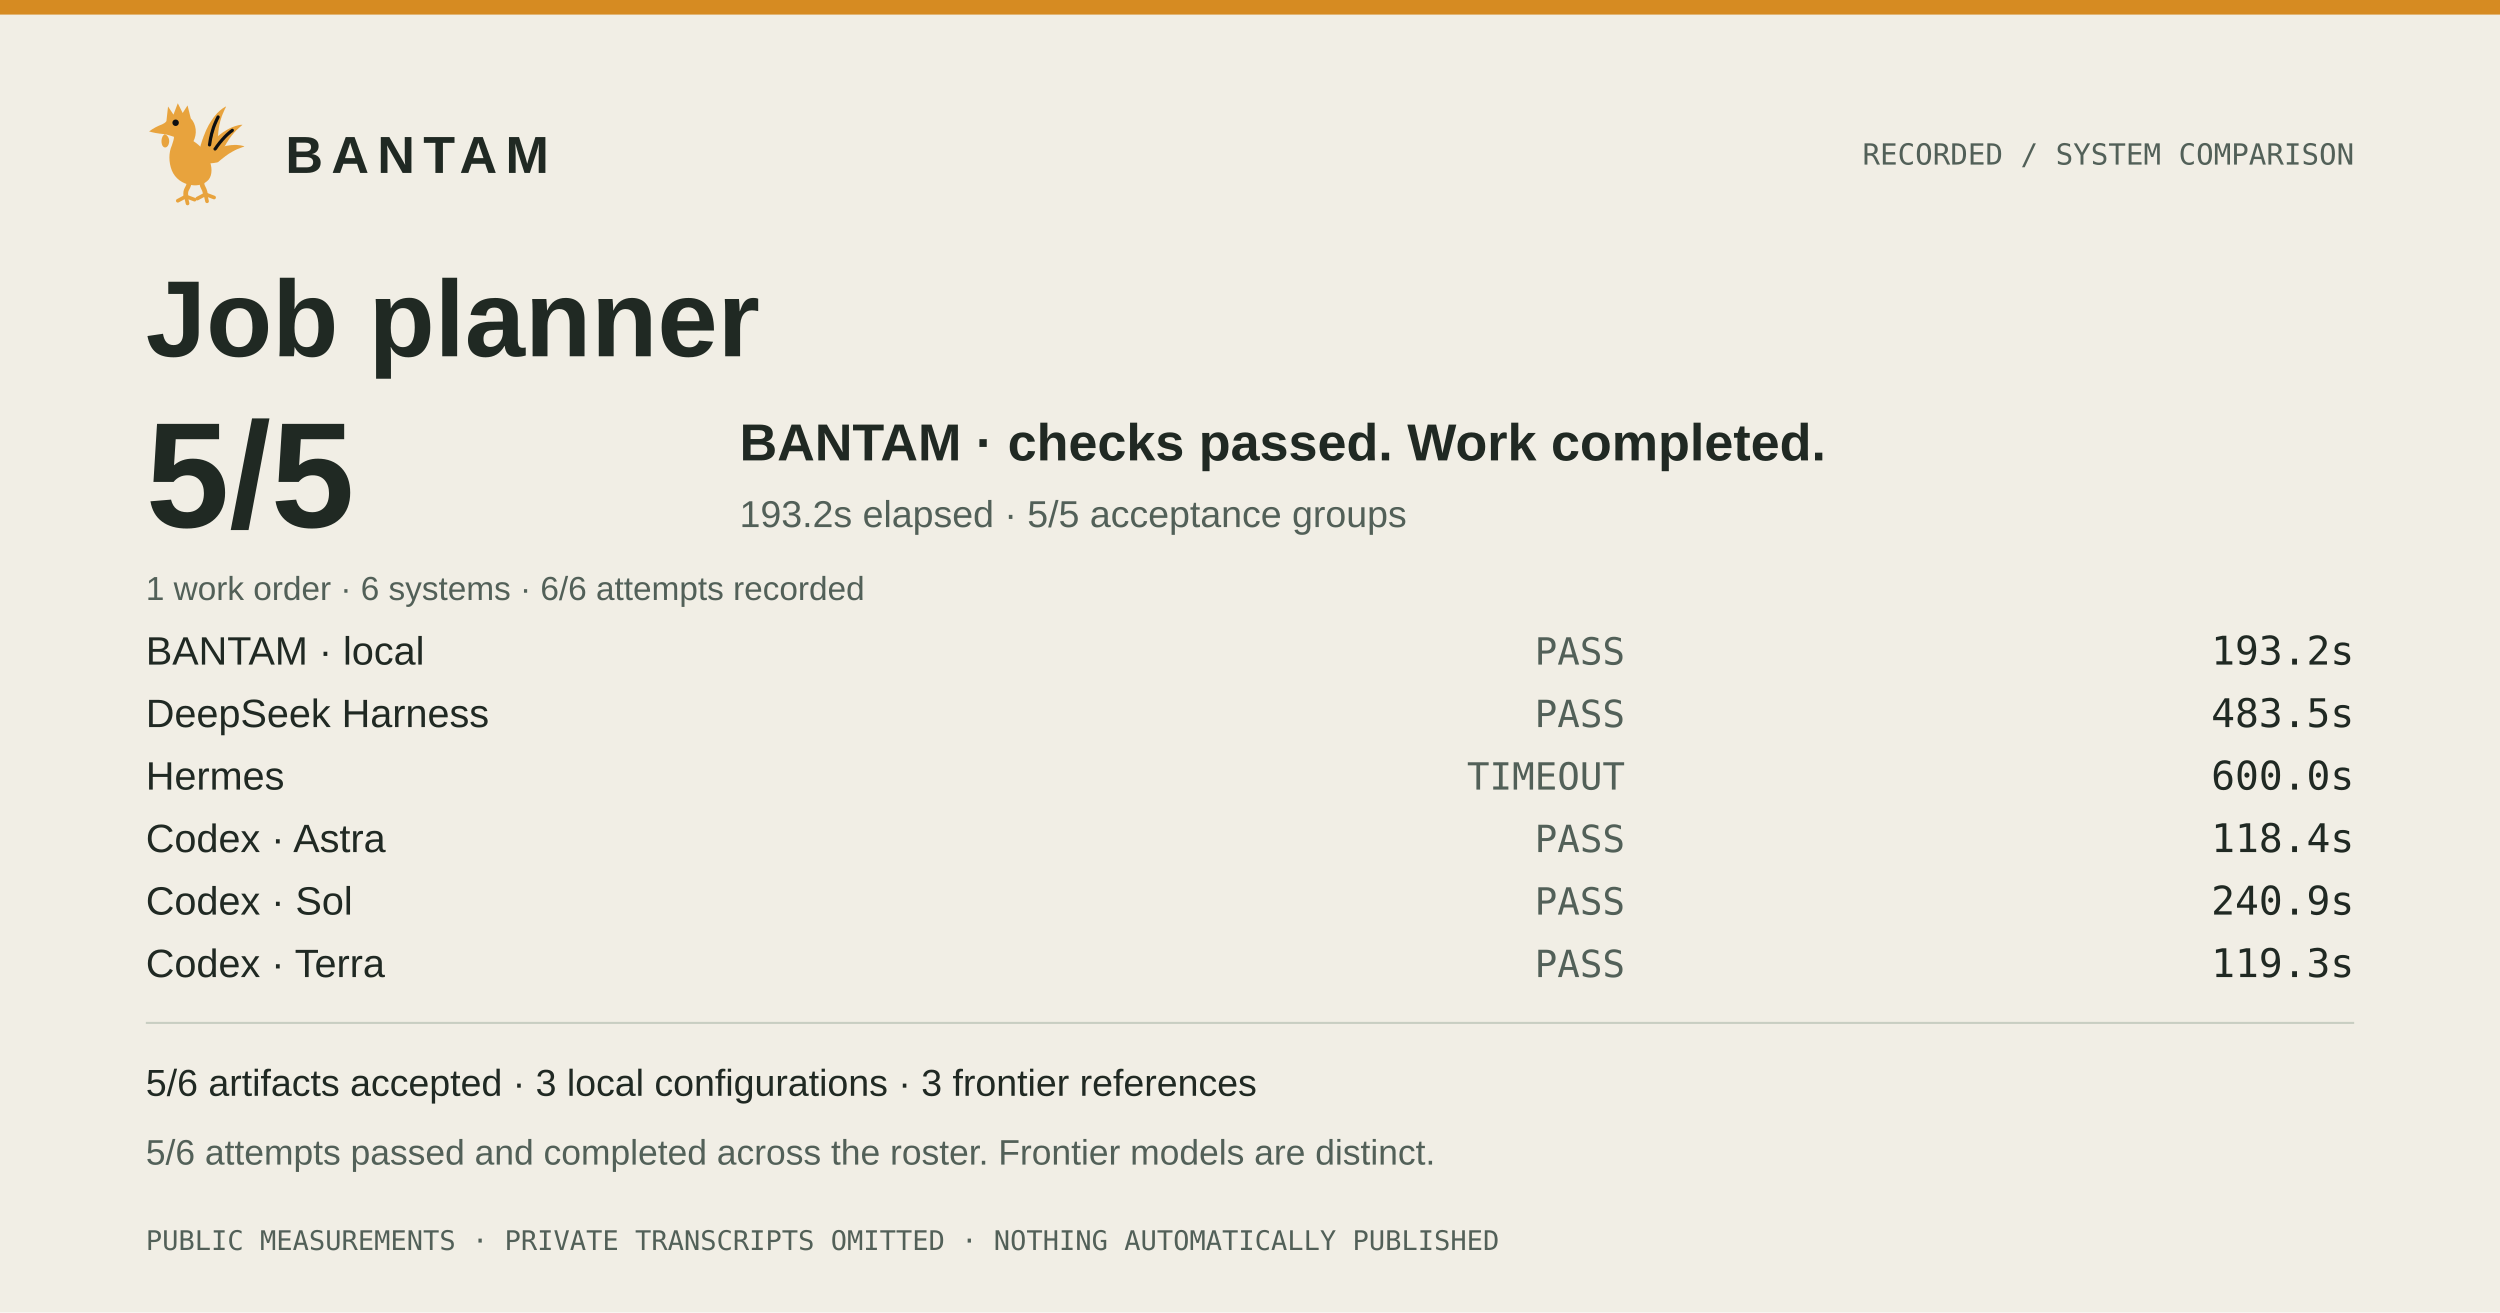
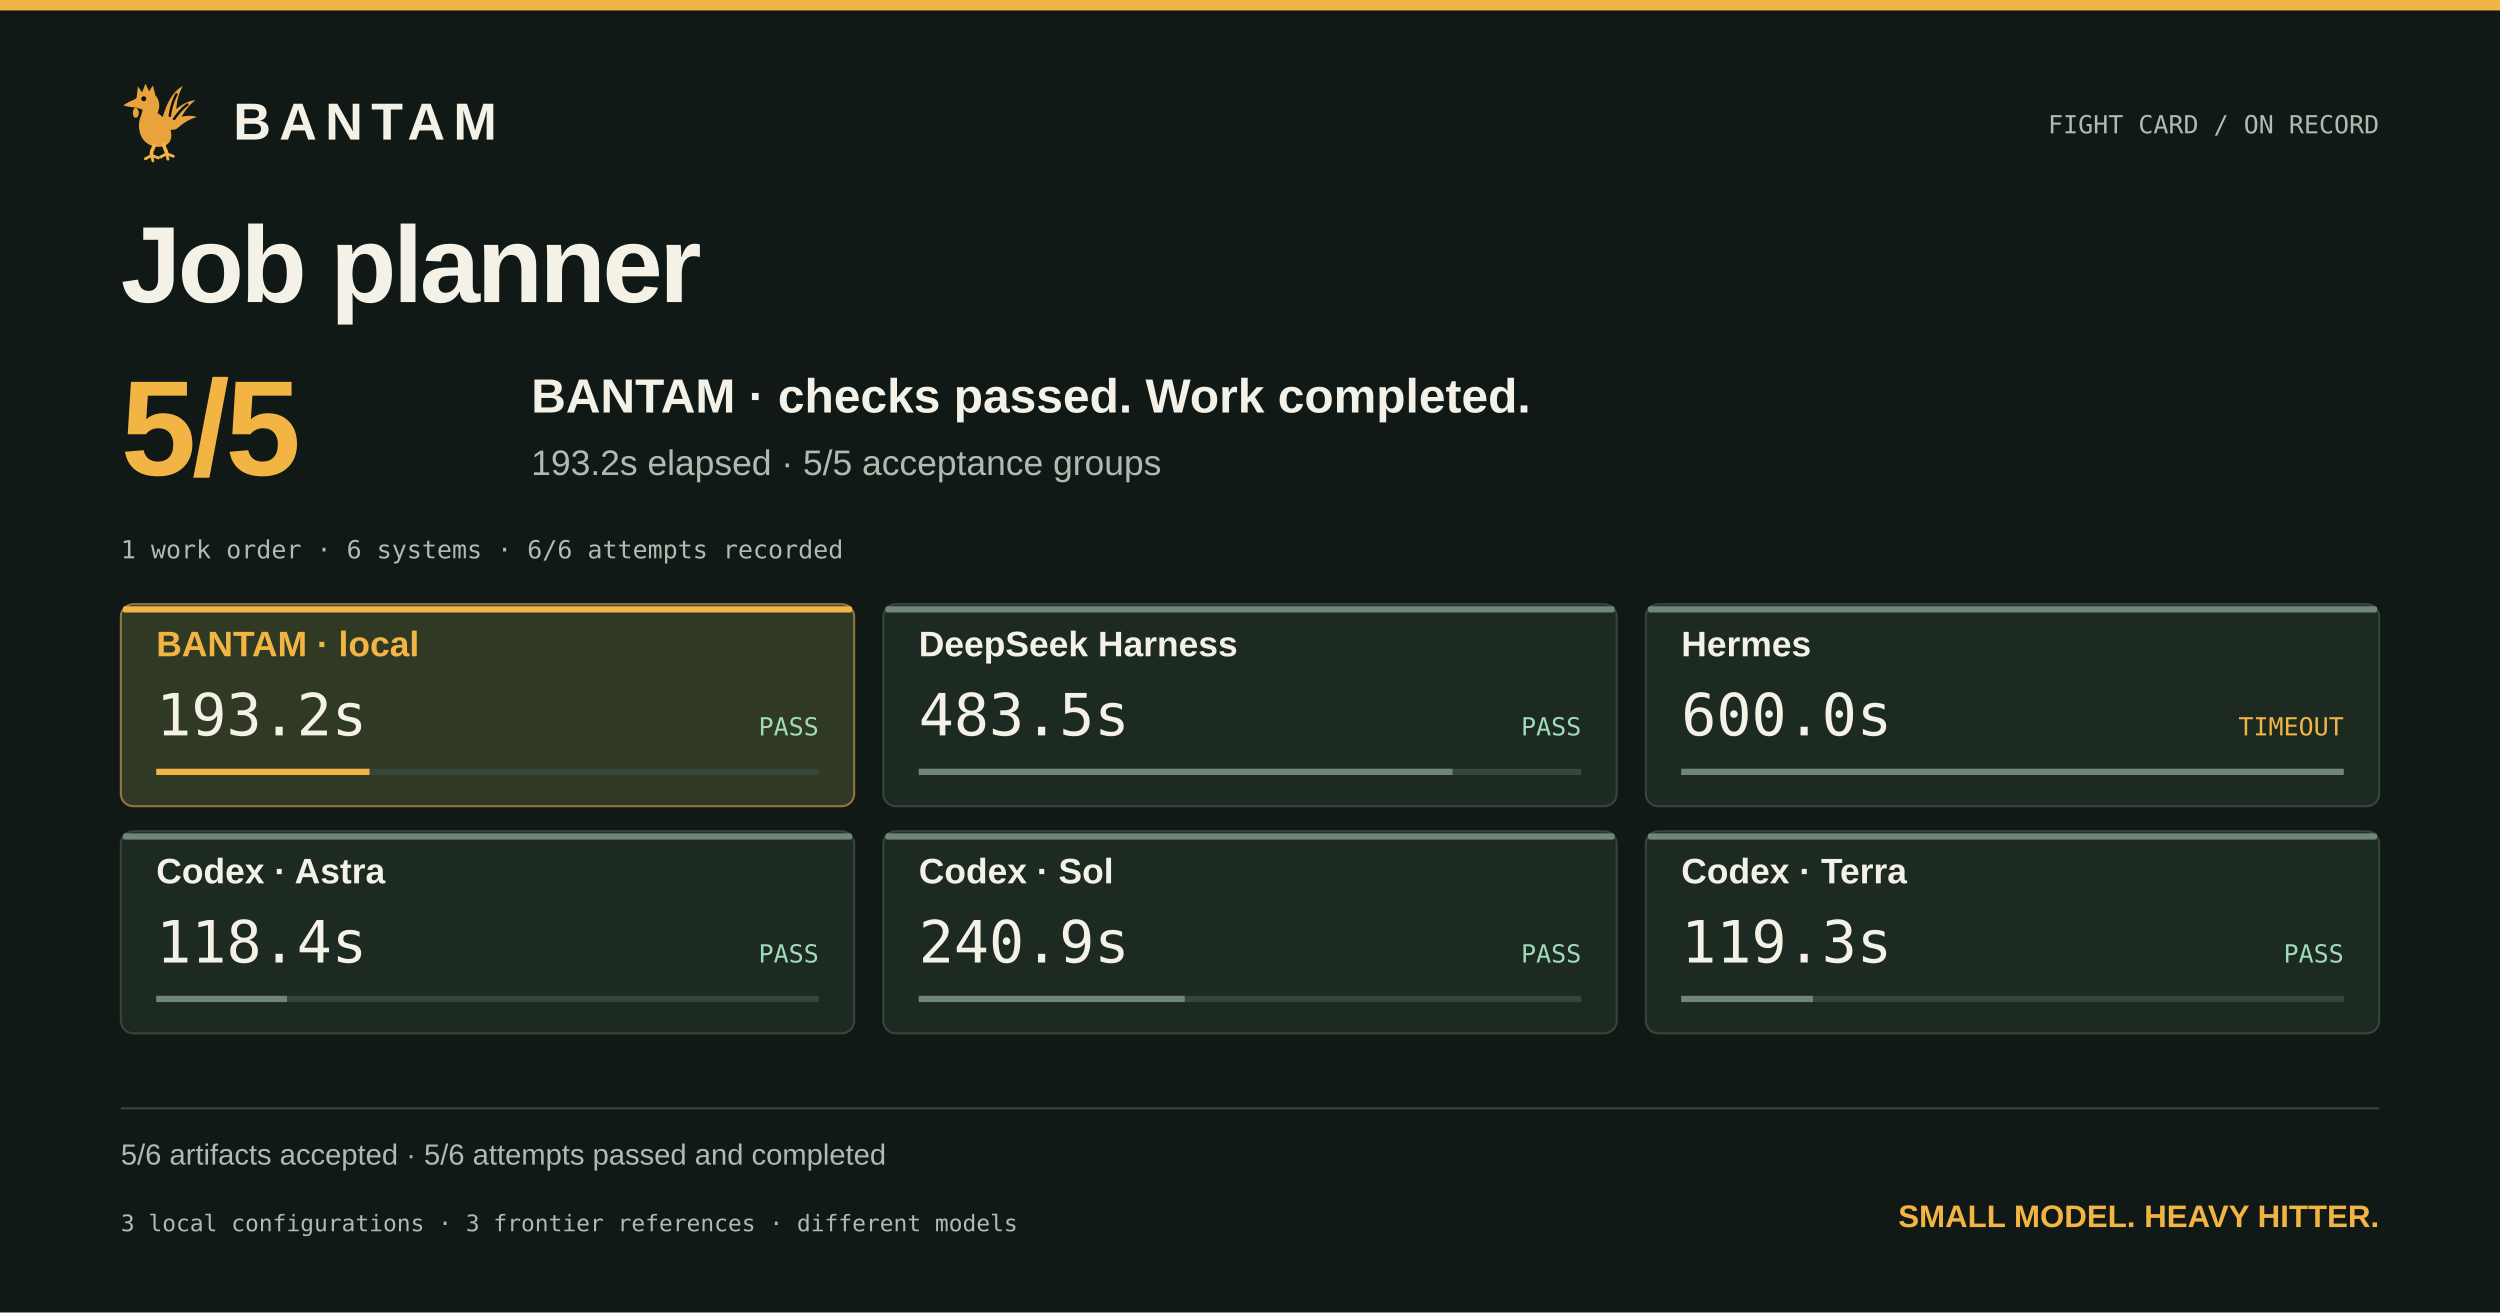
- <svg xmlns="http://www.w3.org/2000/svg" width="1200" height="630" viewBox="0 0 1200 630" role="img" aria-label="BANTAM recorded system comparison">
-   <rect width="1200" height="630" fill="#f1eee5" />
-   <rect width="1200" height="7" fill="#d68b22" />
-   <svg x="70" y="48" width="52" height="52" viewBox="0 0 100 100" color="#e8a33d">
-     <g fill="#e8a33d">
-       <path d="M61.0 56.4L61.7 55.3L62.4 54.1L63.1 53.0L63.7 51.8L64.3 50.7L64.9 49.5L65.5 48.4L66.1 47.3L66.5 46.1L66.5 45.0L66.4 43.8L66.4 42.6L66.4 41.4L66.4 40.2L66.4 39.1L66.4 37.9L66.5 36.7L66.5 35.6L66.5 34.4L66.6 33.3L66.7 32.1L66.8 31.0L66.9 29.8L67.0 28.7L67.2 27.5L67.3 26.4L67.5 25.2L67.7 24.1L67.9 22.9L68.2 21.8L68.5 20.7L68.7 19.5L69.1 18.4L69.4 17.3L69.8 16.1L70.1 15.0L70.6 13.9L71.0 12.8L71.5 11.7L72.0 10.5L72.5 9.4L73.0 8.3L73.6 7.2L74.1 5.9L74.1 5.9L72.9 6.5L71.8 7.2L70.7 7.9L69.7 8.7L68.7 9.5L67.7 10.4L66.8 11.3L65.8 12.2L65.0 13.2L64.1 14.2L63.3 15.2L62.4 16.3L61.7 17.4L60.9 18.5L60.2 19.6L59.5 20.7L58.8 21.9L58.1 23.0L57.5 24.2L56.9 25.4L56.3 26.6L55.7 27.8L55.2 29.0L54.7 30.2L54.2 31.5L53.7 32.7L53.2 33.9L52.8 35.2L52.3 36.4L51.9 37.7L51.5 38.9L51.1 40.2L50.7 41.4L50.4 42.7L50.0 43.9L50.1 45.2L50.4 46.5L50.6 47.8L51.0 49.1L51.3 50.4L51.7 51.7L52.1 53.0L52.6 54.3L53.0 55.6Z" />
-       <path d="M60.1 57.9L61.1 57.3L62.1 56.7L63.1 56.0L64.0 55.4L64.9 54.7L65.9 54.1L66.8 53.4L67.6 52.8L68.4 52.0L68.8 51.1L69.2 50.1L69.7 49.2L70.1 48.3L70.5 47.4L71.0 46.4L71.4 45.5L71.9 44.6L72.4 43.7L72.8 42.8L73.3 41.9L73.8 41.1L74.3 40.2L74.8 39.3L75.4 38.5L75.9 37.6L76.5 36.8L77.0 35.9L77.6 35.1L78.2 34.3L78.8 33.5L79.4 32.6L80.1 31.9L80.7 31.1L81.4 30.3L82.1 29.5L82.8 28.8L83.5 28.0L84.3 27.3L85.1 26.6L85.8 25.9L86.7 25.1L87.5 24.4L88.3 23.7L89.2 22.9L89.2 22.9L88.0 22.9L86.9 23.0L85.8 23.2L84.7 23.5L83.6 23.8L82.5 24.1L81.4 24.5L80.3 24.9L79.3 25.3L78.2 25.8L77.2 26.3L76.2 26.8L75.1 27.4L74.1 28.0L73.2 28.6L72.2 29.2L71.2 29.8L70.3 30.5L69.3 31.2L68.4 31.9L67.5 32.6L66.6 33.3L65.7 34.1L64.8 34.8L64.0 35.6L63.1 36.4L62.3 37.2L61.4 38.0L60.6 38.8L59.8 39.6L59.0 40.4L58.2 41.2L57.4 42.1L56.7 42.9L55.9 43.7L55.5 44.8L55.2 45.9L55.0 47.1L54.7 48.2L54.5 49.4L54.3 50.5L54.2 51.7L54.1 52.9L53.9 54.1Z" />
-       <path d="M58.6 58.5L59.5 58.5L60.5 58.4L61.4 58.3L62.3 58.2L63.2 58.1L64.1 57.9L65.0 57.8L65.8 57.6L66.6 57.4L67.2 56.9L67.9 56.3L68.5 55.8L69.1 55.3L69.7 54.8L70.4 54.3L71.0 53.8L71.6 53.3L72.3 52.8L72.9 52.3L73.5 51.8L74.2 51.4L74.8 50.9L75.5 50.4L76.1 50.0L76.8 49.5L77.5 49.1L78.2 48.7L78.9 48.3L79.5 47.9L80.2 47.5L81.0 47.1L81.7 46.7L82.4 46.3L83.1 46.0L83.9 45.6L84.6 45.3L85.4 45.0L86.2 44.7L86.9 44.4L87.7 44.1L88.5 43.8L89.3 43.5L90.2 43.2L91.0 42.9L91.0 42.9L90.2 42.5L89.3 42.3L88.4 42.1L87.6 41.9L86.7 41.8L85.8 41.7L84.9 41.6L84.0 41.5L83.1 41.5L82.2 41.5L81.3 41.5L80.4 41.6L79.5 41.6L78.6 41.7L77.7 41.8L76.8 41.9L75.9 42.1L75.0 42.2L74.1 42.4L73.2 42.6L72.3 42.8L71.4 43.0L70.5 43.2L69.6 43.5L68.8 43.7L67.9 44.0L67.0 44.2L66.2 44.5L65.3 44.8L64.5 45.1L63.6 45.4L62.8 45.7L61.9 46.0L61.1 46.3L60.3 46.7L59.6 47.3L59.0 48.0L58.5 48.7L57.9 49.5L57.4 50.2L56.9 51.0L56.4 51.8L55.9 52.6L55.4 53.5Z" />
-       <path d="M58.8 41.4L59.0 40.2L59.2 39.0L59.4 37.7L59.6 36.5L59.8 35.3L60.1 34.1L60.4 32.9L60.6 31.7L60.9 30.6L61.3 29.4L61.6 28.2L62.0 27.0L62.3 25.9L62.7 24.7L63.2 23.5L63.6 22.4L64.1 21.3L64.6 20.1L65.1 19.0L65.6 17.9L66.2 16.8L66.7 15.7" stroke="#0d0f12" stroke-width="3.0" fill="none" stroke-linecap="round" />
-       <path d="M63.9 45.2L64.6 44.4L65.2 43.5L65.8 42.6L66.4 41.8L67.1 40.9L67.7 40.1L68.4 39.2L69.1 38.4L69.8 37.6L70.4 36.8L71.2 36.0L71.9 35.2L72.6 34.4L73.4 33.6L74.1 32.9L74.9 32.1L75.7 31.4L76.5 30.7L77.3 30.0L78.1 29.3L79.0 28.7L79.8 28.0" stroke="#0d0f12" stroke-width="3.0" fill="none" stroke-linecap="round" />
-       <path d="M3 29C7 26 11 24 15 22.5C16.5 21.8 18 21 19 19.5L20.5 6L25.5 13.5L29.5 3L34 12L38.5 5L41.5 17C44 19.5 45.5 23 46 27C46.5 31 45.5 35 44 38C50 42 55 47 58 54C61.5 61.5 61.5 69 58 73.5C54 78 48 79.5 42 78.5C34 77.5 27 72.5 24 65C21 57.5 21 48.5 24 42C25 39 26 36 26 34C23 33 20 32 17 31.5C11 31 6 30 3 29Z" />
-       <path d="M17.5 31.5C21 33 22.5 37 21 41C19.5 45 15.8 44.6 14.8 40.8C13.8 37 15 32.8 17.5 31.5Z" />
-       <path d="M40 76.5C39 82.5 36 82 37 89" stroke="currentColor" stroke-width="4.4" stroke-linecap="round" fill="none" />
-       <path d="M29.5 93L37 89L45 92M37 89L38.5 95.5" stroke="currentColor" stroke-width="3.4" stroke-linecap="round" stroke-linejoin="round" fill="none" />
-       <path d="M52 74.5C51 80.5 54 80 55 87" stroke="currentColor" stroke-width="4.4" stroke-linecap="round" fill="none" />
-       <path d="M47.5 91L55 87L63 90M55 87L56.5 93.5" stroke="currentColor" stroke-width="3.4" stroke-linecap="round" stroke-linejoin="round" fill="none" />
-       <circle cx="27.5" cy="21" r="3" fill="#0d0f12" />
+ <svg xmlns="http://www.w3.org/2000/svg" width="1200" height="630" viewBox="0 0 1200 630" role="img" aria-label="Job planner · BANTAM recorded comparison">
+   <g font-family="Arial,Helvetica,sans-serif">
+     <rect width="1200" height="630" fill="#101916" />
+     <rect width="1200" height="5" fill="#f2b544" />
+     <svg x="58" y="35" width="40" height="48" viewBox="0 0 100 100" color="#f2b544">
+       <g fill="#e8a33d">
+         <path d="M61.0 56.4L61.7 55.3L62.4 54.1L63.1 53.0L63.7 51.8L64.3 50.7L64.9 49.5L65.5 48.4L66.1 47.3L66.5 46.1L66.5 45.0L66.4 43.8L66.4 42.6L66.4 41.4L66.4 40.2L66.4 39.1L66.4 37.9L66.5 36.7L66.5 35.6L66.5 34.4L66.6 33.3L66.7 32.1L66.8 31.0L66.9 29.8L67.0 28.7L67.2 27.5L67.3 26.4L67.5 25.2L67.7 24.1L67.9 22.9L68.2 21.8L68.5 20.7L68.7 19.5L69.1 18.4L69.4 17.3L69.8 16.1L70.1 15.0L70.6 13.9L71.0 12.8L71.5 11.7L72.0 10.5L72.5 9.4L73.0 8.3L73.6 7.2L74.1 5.9L74.1 5.9L72.9 6.5L71.8 7.2L70.7 7.9L69.7 8.7L68.7 9.5L67.7 10.4L66.8 11.3L65.8 12.2L65.0 13.2L64.1 14.2L63.3 15.2L62.4 16.3L61.7 17.4L60.9 18.5L60.2 19.6L59.5 20.7L58.8 21.9L58.1 23.0L57.5 24.2L56.9 25.4L56.3 26.6L55.7 27.8L55.2 29.0L54.7 30.2L54.2 31.5L53.7 32.7L53.2 33.9L52.8 35.2L52.3 36.4L51.9 37.7L51.5 38.9L51.1 40.2L50.7 41.4L50.4 42.7L50.0 43.9L50.1 45.2L50.4 46.5L50.6 47.8L51.0 49.1L51.3 50.4L51.7 51.7L52.1 53.0L52.6 54.3L53.0 55.6Z" />
+         <path d="M60.1 57.9L61.1 57.3L62.1 56.7L63.1 56.0L64.0 55.4L64.9 54.7L65.9 54.1L66.8 53.4L67.6 52.8L68.4 52.0L68.8 51.1L69.2 50.1L69.7 49.2L70.1 48.3L70.5 47.4L71.0 46.4L71.4 45.5L71.9 44.6L72.4 43.7L72.8 42.8L73.3 41.9L73.8 41.1L74.3 40.2L74.8 39.3L75.4 38.5L75.9 37.6L76.5 36.8L77.0 35.9L77.6 35.1L78.2 34.3L78.8 33.5L79.4 32.6L80.1 31.9L80.7 31.1L81.4 30.3L82.1 29.5L82.8 28.8L83.5 28.0L84.3 27.3L85.1 26.6L85.8 25.9L86.7 25.1L87.5 24.4L88.3 23.7L89.2 22.9L89.2 22.9L88.0 22.9L86.9 23.0L85.8 23.2L84.7 23.5L83.6 23.8L82.5 24.1L81.4 24.5L80.3 24.9L79.3 25.3L78.2 25.8L77.2 26.3L76.2 26.8L75.1 27.4L74.1 28.0L73.2 28.6L72.2 29.2L71.2 29.8L70.3 30.5L69.3 31.2L68.4 31.9L67.5 32.6L66.6 33.3L65.7 34.1L64.8 34.8L64.0 35.6L63.1 36.4L62.3 37.2L61.4 38.0L60.6 38.8L59.8 39.6L59.0 40.4L58.2 41.2L57.4 42.1L56.7 42.9L55.9 43.7L55.5 44.8L55.2 45.9L55.0 47.1L54.7 48.2L54.5 49.4L54.3 50.5L54.2 51.7L54.1 52.9L53.9 54.1Z" />
+         <path d="M58.6 58.5L59.5 58.5L60.5 58.4L61.4 58.3L62.3 58.2L63.2 58.1L64.1 57.9L65.0 57.8L65.8 57.6L66.6 57.4L67.2 56.9L67.9 56.3L68.5 55.8L69.1 55.3L69.7 54.8L70.4 54.3L71.0 53.8L71.6 53.3L72.3 52.8L72.9 52.3L73.5 51.8L74.2 51.4L74.8 50.9L75.5 50.4L76.1 50.0L76.8 49.5L77.5 49.1L78.2 48.7L78.9 48.3L79.5 47.9L80.2 47.5L81.0 47.1L81.7 46.7L82.4 46.3L83.1 46.0L83.9 45.6L84.6 45.3L85.4 45.0L86.2 44.7L86.9 44.4L87.7 44.1L88.5 43.8L89.3 43.5L90.2 43.2L91.0 42.9L91.0 42.9L90.2 42.5L89.3 42.3L88.4 42.1L87.6 41.9L86.7 41.8L85.8 41.7L84.9 41.6L84.0 41.5L83.1 41.5L82.2 41.5L81.3 41.5L80.4 41.6L79.5 41.6L78.6 41.7L77.7 41.8L76.8 41.9L75.9 42.1L75.0 42.2L74.1 42.4L73.2 42.6L72.3 42.8L71.4 43.0L70.5 43.2L69.6 43.5L68.8 43.7L67.9 44.0L67.0 44.2L66.2 44.5L65.3 44.8L64.5 45.1L63.6 45.4L62.8 45.7L61.9 46.0L61.1 46.3L60.3 46.7L59.6 47.3L59.0 48.0L58.5 48.7L57.9 49.5L57.4 50.2L56.9 51.0L56.4 51.8L55.9 52.6L55.4 53.5Z" />
+         <path d="M58.8 41.4L59.0 40.2L59.2 39.0L59.4 37.7L59.6 36.5L59.8 35.3L60.1 34.1L60.4 32.9L60.6 31.7L60.9 30.6L61.3 29.4L61.6 28.2L62.0 27.0L62.3 25.9L62.7 24.7L63.2 23.5L63.6 22.4L64.1 21.3L64.6 20.1L65.1 19.0L65.6 17.9L66.2 16.8L66.7 15.7" stroke="#0d0f12" stroke-width="3.0" fill="none" stroke-linecap="round" />
+         <path d="M63.9 45.2L64.6 44.4L65.2 43.5L65.8 42.6L66.4 41.8L67.1 40.9L67.7 40.1L68.4 39.2L69.1 38.4L69.8 37.6L70.4 36.8L71.2 36.0L71.9 35.2L72.6 34.4L73.4 33.6L74.1 32.9L74.9 32.1L75.7 31.4L76.5 30.7L77.3 30.0L78.1 29.3L79.0 28.7L79.8 28.0" stroke="#0d0f12" stroke-width="3.0" fill="none" stroke-linecap="round" />
+         <path d="M3 29C7 26 11 24 15 22.5C16.5 21.8 18 21 19 19.5L20.5 6L25.5 13.5L29.5 3L34 12L38.5 5L41.5 17C44 19.5 45.5 23 46 27C46.5 31 45.5 35 44 38C50 42 55 47 58 54C61.5 61.5 61.5 69 58 73.5C54 78 48 79.5 42 78.5C34 77.5 27 72.5 24 65C21 57.5 21 48.5 24 42C25 39 26 36 26 34C23 33 20 32 17 31.5C11 31 6 30 3 29Z" />
+         <path d="M17.5 31.5C21 33 22.5 37 21 41C19.5 45 15.8 44.6 14.8 40.8C13.8 37 15 32.8 17.5 31.5Z" />
+         <path d="M40 76.5C39 82.5 36 82 37 89" stroke="currentColor" stroke-width="4.4" stroke-linecap="round" fill="none" />
+         <path d="M29.5 93L37 89L45 92M37 89L38.5 95.5" stroke="currentColor" stroke-width="3.4" stroke-linecap="round" stroke-linejoin="round" fill="none" />
+         <path d="M52 74.5C51 80.5 54 80 55 87" stroke="currentColor" stroke-width="4.4" stroke-linecap="round" fill="none" />
+         <path d="M47.5 91L55 87L63 90M55 87L56.5 93.5" stroke="currentColor" stroke-width="3.4" stroke-linecap="round" stroke-linejoin="round" fill="none" />
+         <circle cx="27.5" cy="21" r="3" fill="#0d0f12" />
+       </g>
+     </svg>
+     <text x="112" y="67" fill="#f4f1e7" font-size="25" font-weight="700" letter-spacing="4">BANTAM</text>
+     <text x="1142" y="64" text-anchor="end" fill="#adbbb0" font-family="monospace" font-size="12">FIGHT CARD / ON RECORD</text>
+     <text x="58" y="145" fill="#f4f1e7" font-size="52" font-weight="700" letter-spacing="-1.6">Job planner</text>
+     <text x="58" y="228" fill="#f2b544" font-size="65" font-weight="700" letter-spacing="-2">5/5</text>
+     <text x="255" y="198" fill="#f4f1e7" font-size="23" font-weight="700">BANTAM · checks passed. Work completed.</text>
+     <text x="255" y="228" fill="#adbbb0" font-size="17">193.2s elapsed · 5/5 acceptance groups</text>
+     <text x="58" y="268" fill="#adbbb0" font-family="monospace" font-size="12">1 work order · 6 systems · 6/6 attempts recorded</text>
+     <g>
+       <rect x="58" y="290" width="352" height="97" rx="6" fill="#303924" stroke="#8f7741" />
+       <rect x="59" y="291" width="350" height="3" rx="1" fill="#f2b544" />
+       <text x="75" y="315" fill="#f2b544" font-size="17" font-weight="700">BANTAM · local</text>
+       <text x="75" y="353" fill="#f4f1e7" font-family="monospace" font-size="28">193.2s</text>
+       <text x="393" y="353" text-anchor="end" fill="#9fdbb8" font-family="monospace" font-size="12">PASS</text>
+       <rect x="75" y="369" width="318" height="3" fill="#35463b" />
+       <rect x="75" y="369" width="102.371" height="3" fill="#f2b544" />
    </g>
-   </svg>
-   <text x="137" y="83" fill="#202923" font-family="Arial,sans-serif" font-size="25" font-weight="700" letter-spacing="4">BANTAM</text>
-   <text x="1130" y="79" text-anchor="end" fill="#526058" font-family="monospace" font-size="14">RECORDED / SYSTEM COMPARISON</text>
-   <text x="70" y="171" fill="#202923" font-family="Arial,sans-serif" font-size="52" font-weight="700">Job planner</text>
-   <text x="70" y="253" fill="#202923" font-family="Arial,sans-serif" font-size="72" font-weight="700">5/5</text>
-   <text x="355" y="221" fill="#202923" font-family="Arial,sans-serif" font-size="25" font-weight="700">BANTAM · checks passed. Work completed.</text>
-   <text x="355" y="253" fill="#526058" font-family="Arial,sans-serif" font-size="18">193.2s elapsed · 5/5 acceptance groups</text>
-   <text x="70" y="288" fill="#526058" font-family="Arial,sans-serif" font-size="16">1 work order · 6 systems · 6/6 attempts recorded</text>
-   <text x="70" y="319" fill="#202923" font-family="Arial,sans-serif" font-size="19">BANTAM · local</text>
-   <text x="780" y="319" text-anchor="end" fill="#526058" font-family="monospace" font-size="18">PASS</text>
-   <text x="1130" y="319" text-anchor="end" fill="#202923" font-family="monospace" font-size="19">193.2s</text>
-   <text x="70" y="349" fill="#202923" font-family="Arial,sans-serif" font-size="19">DeepSeek Harness</text>
-   <text x="780" y="349" text-anchor="end" fill="#526058" font-family="monospace" font-size="18">PASS</text>
-   <text x="1130" y="349" text-anchor="end" fill="#202923" font-family="monospace" font-size="19">483.5s</text>
-   <text x="70" y="379" fill="#202923" font-family="Arial,sans-serif" font-size="19">Hermes</text>
-   <text x="780" y="379" text-anchor="end" fill="#526058" font-family="monospace" font-size="18">TIMEOUT</text>
-   <text x="1130" y="379" text-anchor="end" fill="#202923" font-family="monospace" font-size="19">600.0s</text>
-   <text x="70" y="409" fill="#202923" font-family="Arial,sans-serif" font-size="19">Codex · Astra</text>
-   <text x="780" y="409" text-anchor="end" fill="#526058" font-family="monospace" font-size="18">PASS</text>
-   <text x="1130" y="409" text-anchor="end" fill="#202923" font-family="monospace" font-size="19">118.4s</text>
-   <text x="70" y="439" fill="#202923" font-family="Arial,sans-serif" font-size="19">Codex · Sol</text>
-   <text x="780" y="439" text-anchor="end" fill="#526058" font-family="monospace" font-size="18">PASS</text>
-   <text x="1130" y="439" text-anchor="end" fill="#202923" font-family="monospace" font-size="19">240.9s</text>
-   <text x="70" y="469" fill="#202923" font-family="Arial,sans-serif" font-size="19">Codex · Terra</text>
-   <text x="780" y="469" text-anchor="end" fill="#526058" font-family="monospace" font-size="18">PASS</text>
-   <text x="1130" y="469" text-anchor="end" fill="#202923" font-family="monospace" font-size="19">119.3s</text>
-   <line x1="70" y1="491" x2="1130" y2="491" stroke="#c8cec2" />
-   <text x="70" y="526" fill="#202923" font-family="Arial,sans-serif" font-size="18">5/6 artifacts accepted · 3 local configurations · 3 frontier references</text>
-   <text x="70" y="559" fill="#526058" font-family="Arial,sans-serif" font-size="17">5/6 attempts passed and completed across the roster. Frontier models are distinct.</text>
-   <text x="70" y="600" fill="#526058" font-family="monospace" font-size="13">PUBLIC MEASUREMENTS · PRIVATE TRANSCRIPTS OMITTED · NOTHING AUTOMATICALLY PUBLISHED</text>
+     <g>
+       <rect x="424" y="290" width="352" height="97" rx="6" fill="#1c2a22" stroke="#35463b" />
+       <rect x="425" y="291" width="350" height="3" rx="1" fill="#708678" />
+       <text x="441" y="315" fill="#f4f1e7" font-size="17" font-weight="700">DeepSeek Harness</text>
+       <text x="441" y="353" fill="#f4f1e7" font-family="monospace" font-size="28">483.5s</text>
+       <text x="759" y="353" text-anchor="end" fill="#9fdbb8" font-family="monospace" font-size="12">PASS</text>
+       <rect x="441" y="369" width="318" height="3" fill="#35463b" />
+       <rect x="441" y="369" width="256.235" height="3" fill="#708678" />
+     </g>
+     <g>
+       <rect x="790" y="290" width="352" height="97" rx="6" fill="#1c2a22" stroke="#35463b" />
+       <rect x="791" y="291" width="350" height="3" rx="1" fill="#708678" />
+       <text x="807" y="315" fill="#f4f1e7" font-size="17" font-weight="700">Hermes</text>
+       <text x="807" y="353" fill="#f4f1e7" font-family="monospace" font-size="28">600.0s</text>
+       <text x="1125" y="353" text-anchor="end" fill="#f2b544" font-family="monospace" font-size="12">TIMEOUT</text>
+       <rect x="807" y="369" width="318" height="3" fill="#35463b" />
+       <rect x="807" y="369" width="318" height="3" fill="#708678" />
+     </g>
+     <g>
+       <rect x="58" y="399" width="352" height="97" rx="6" fill="#1c2a22" stroke="#35463b" />
+       <rect x="59" y="400" width="350" height="3" rx="1" fill="#708678" />
+       <text x="75" y="424" fill="#f4f1e7" font-size="17" font-weight="700">Codex · Astra</text>
+       <text x="75" y="462" fill="#f4f1e7" font-family="monospace" font-size="28">118.4s</text>
+       <text x="393" y="462" text-anchor="end" fill="#9fdbb8" font-family="monospace" font-size="12">PASS</text>
+       <rect x="75" y="478" width="318" height="3" fill="#35463b" />
+       <rect x="75" y="478" width="62.75" height="3" fill="#708678" />
+     </g>
+     <g>
+       <rect x="424" y="399" width="352" height="97" rx="6" fill="#1c2a22" stroke="#35463b" />
+       <rect x="425" y="400" width="350" height="3" rx="1" fill="#708678" />
+       <text x="441" y="424" fill="#f4f1e7" font-size="17" font-weight="700">Codex · Sol</text>
+       <text x="441" y="462" fill="#f4f1e7" font-family="monospace" font-size="28">240.9s</text>
+       <text x="759" y="462" text-anchor="end" fill="#9fdbb8" font-family="monospace" font-size="12">PASS</text>
+       <rect x="441" y="478" width="318" height="3" fill="#35463b" />
+       <rect x="441" y="478" width="127.658" height="3" fill="#708678" />
+     </g>
+     <g>
+       <rect x="790" y="399" width="352" height="97" rx="6" fill="#1c2a22" stroke="#35463b" />
+       <rect x="791" y="400" width="350" height="3" rx="1" fill="#708678" />
+       <text x="807" y="424" fill="#f4f1e7" font-size="17" font-weight="700">Codex · Terra</text>
+       <text x="807" y="462" fill="#f4f1e7" font-family="monospace" font-size="28">119.3s</text>
+       <text x="1125" y="462" text-anchor="end" fill="#9fdbb8" font-family="monospace" font-size="12">PASS</text>
+       <rect x="807" y="478" width="318" height="3" fill="#35463b" />
+       <rect x="807" y="478" width="63.215" height="3" fill="#708678" />
+     </g>
+     <line x1="58" y1="532" x2="1142" y2="532" stroke="#35463b" />
+     <text x="58" y="559" fill="#adbbb0" font-size="14">5/6 artifacts accepted · 5/6 attempts passed and completed</text>
+     <text x="58" y="591" fill="#adbbb0" font-family="monospace" font-size="11">3 local configurations · 3 frontier references · different models</text>
+     <text x="1142" y="589" text-anchor="end" fill="#f2b544" font-size="15" font-weight="700">SMALL MODEL. HEAVY HITTER.</text>
+   </g>
</svg>
